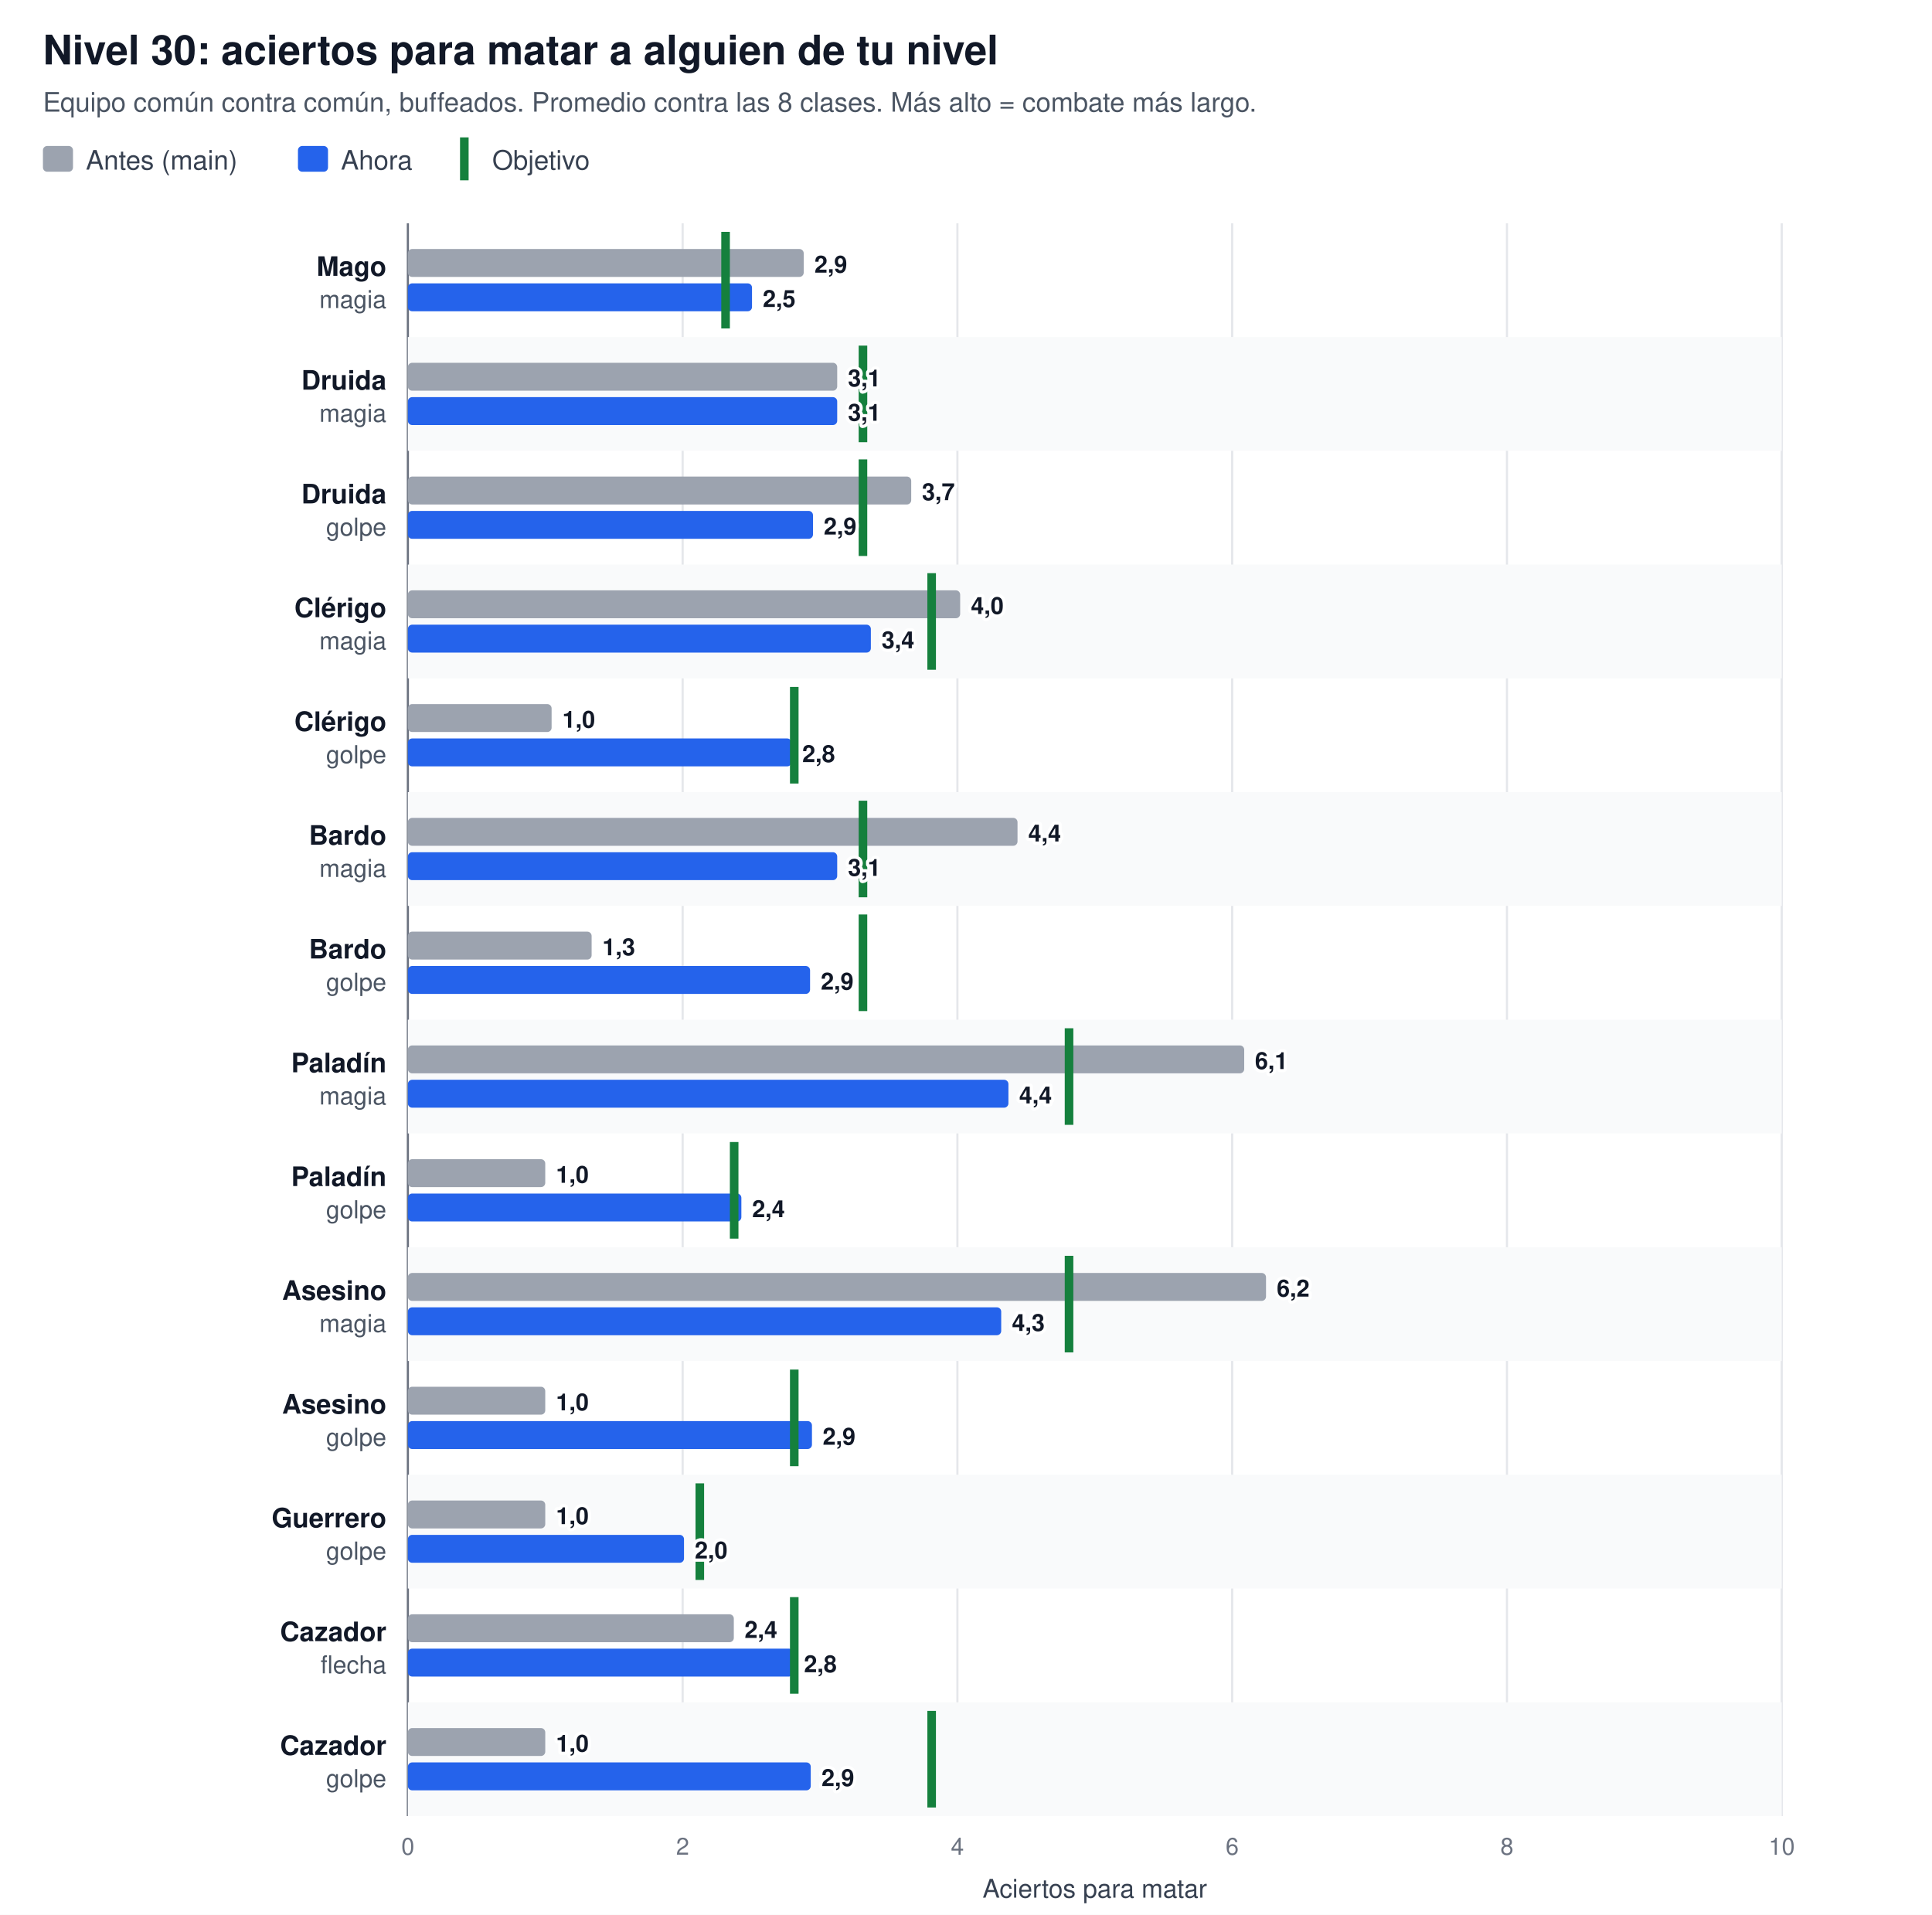
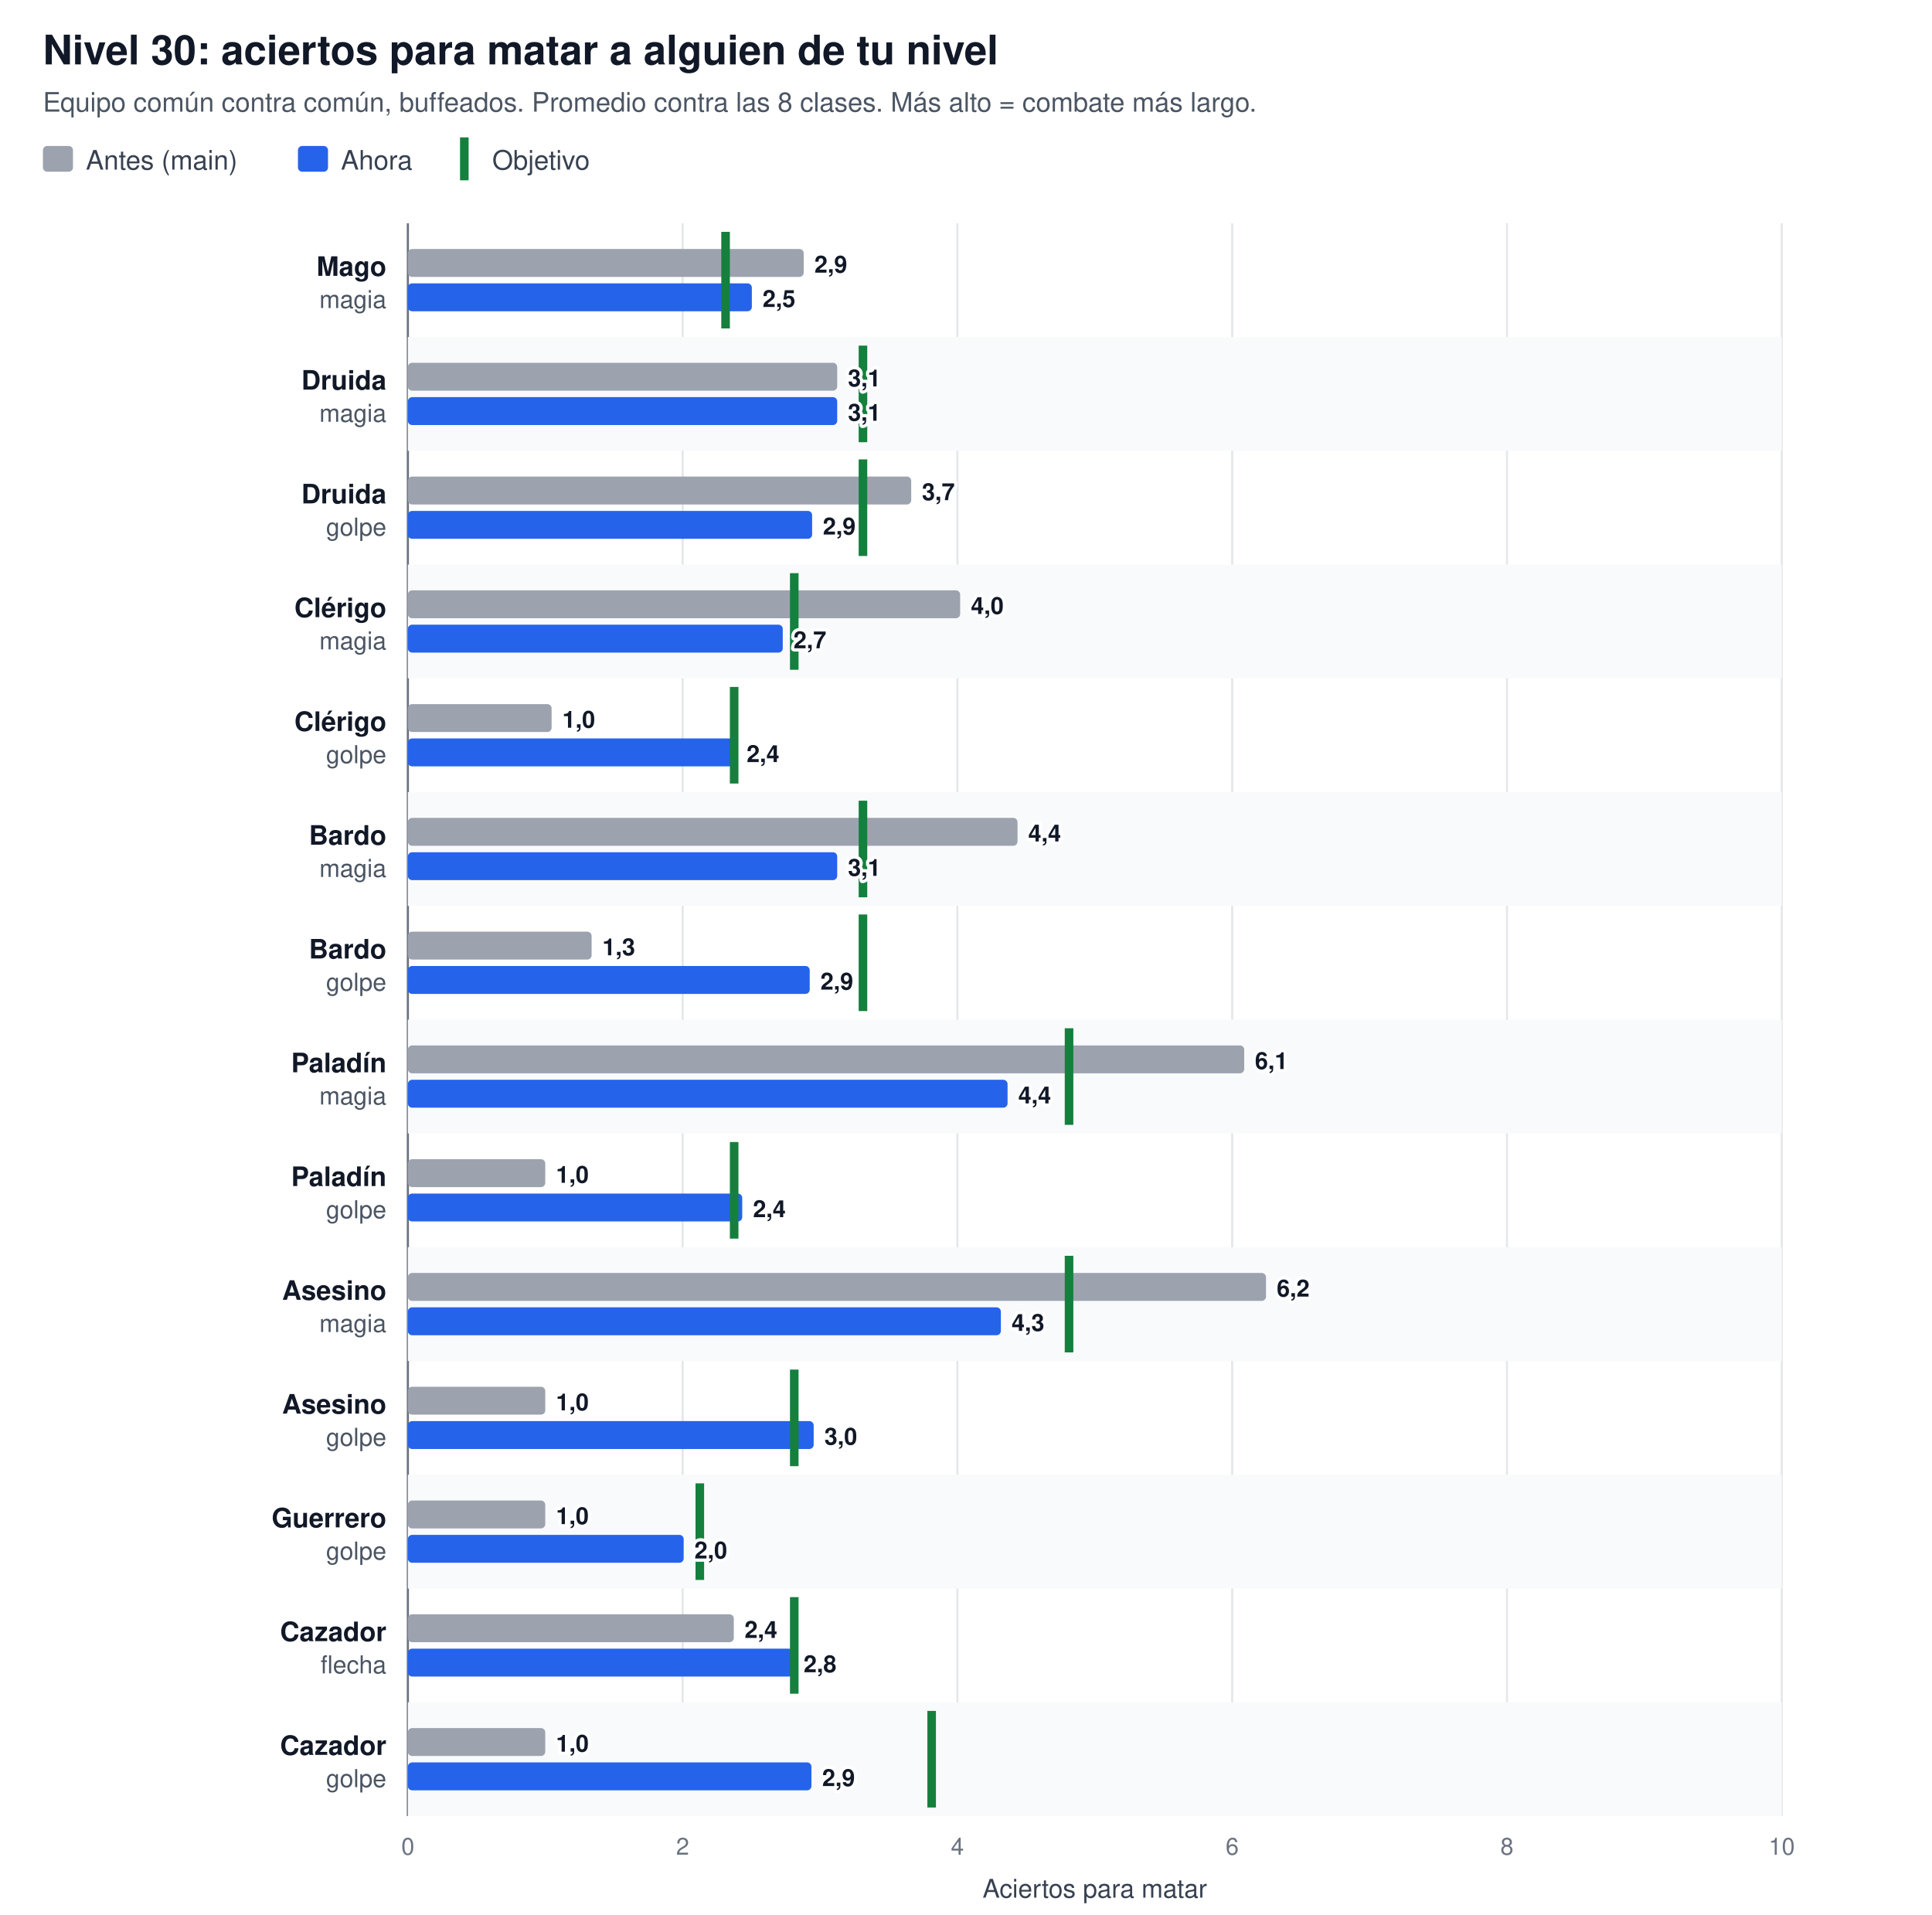
<svg xmlns="http://www.w3.org/2000/svg" width="900" height="892" viewBox="0 0 900 892" font-family="Helvetica, Arial, sans-serif">
  <rect width="100%" height="100%" fill="#ffffff" />
  <text x="20" y="30" font-size="19" font-weight="700" fill="#111827">Nivel 30: aciertos para matar a alguien de tu nivel</text>
  <text x="20" y="52" font-size="12.5" fill="#4b5563">Equipo común contra común, buffeados. Promedio contra las 8 clases. Más alto = combate más largo.</text>
  <rect x="20" y="68" width="14" height="12" fill="#9ca3af" rx="2" />
  <text x="40" y="79" font-size="12.5" fill="#374151">Antes (main)</text>
  <rect x="138.8" y="68" width="14" height="12" fill="#2563eb" rx="2" />
  <text x="158.8" y="79" font-size="12.5" fill="#374151">Ahora</text>
  <rect x="214.3" y="64" width="4" height="20" fill="#15803d" />
  <text x="229.3" y="79" font-size="12.5" fill="#374151">Objetivo</text>
  <line x1="190" y1="104" x2="190" y2="846" stroke="#6b7280" stroke-width="1" />
  <text x="190" y="864" font-size="11" text-anchor="middle" fill="#6b7280">0</text>
  <line x1="318" y1="104" x2="318" y2="846" stroke="#e5e7eb" stroke-width="1" />
  <text x="318" y="864" font-size="11" text-anchor="middle" fill="#6b7280">2</text>
  <line x1="446" y1="104" x2="446" y2="846" stroke="#e5e7eb" stroke-width="1" />
  <text x="446" y="864" font-size="11" text-anchor="middle" fill="#6b7280">4</text>
  <line x1="574" y1="104" x2="574" y2="846" stroke="#e5e7eb" stroke-width="1" />
  <text x="574" y="864" font-size="11" text-anchor="middle" fill="#6b7280">6</text>
  <line x1="702" y1="104" x2="702" y2="846" stroke="#e5e7eb" stroke-width="1" />
  <text x="702" y="864" font-size="11" text-anchor="middle" fill="#6b7280">8</text>
  <line x1="830" y1="104" x2="830" y2="846" stroke="#e5e7eb" stroke-width="1" />
  <text x="830" y="864" font-size="11" text-anchor="middle" fill="#6b7280">10</text>
  <text x="510" y="884" font-size="12" text-anchor="middle" fill="#374151">Aciertos para matar</text>
  <text x="180" y="128.5" font-size="12.5" font-weight="600" text-anchor="end" fill="#111827">Mago</text>
  <text x="180" y="143.5" font-size="11.5" text-anchor="end" fill="#4b5563">magia</text>
  <rect x="190" y="116" width="184.4" height="13" fill="#9ca3af" rx="2" />
-   <rect x="190" y="132" width="160.32" height="13" fill="#2563eb" rx="2" />
+   <rect x="190" y="132" width="160.24" height="13" fill="#2563eb" rx="2" />
  <rect x="336" y="108" width="4" height="45" fill="#15803d" />
  <text x="379.4" y="127" font-size="11" font-weight="600" fill="#111827" paint-order="stroke" stroke="#ffffff" stroke-width="3" stroke-linejoin="round">2,9</text>
-   <text x="355.32" y="143" font-size="11" font-weight="600" fill="#111827" paint-order="stroke" stroke="#ffffff" stroke-width="3" stroke-linejoin="round">2,5</text>
+   <text x="355.24" y="143" font-size="11" font-weight="600" fill="#111827" paint-order="stroke" stroke="#ffffff" stroke-width="3" stroke-linejoin="round">2,5</text>
  <rect x="190" y="157" width="640" height="53" fill="#f9fafb" />
  <text x="180" y="181.5" font-size="12.5" font-weight="600" text-anchor="end" fill="#111827">Druida</text>
  <text x="180" y="196.5" font-size="11.5" text-anchor="end" fill="#4b5563">magia</text>
  <rect x="190" y="169" width="200" height="13" fill="#9ca3af" rx="2" />
  <rect x="190" y="185" width="200" height="13" fill="#2563eb" rx="2" />
  <rect x="400" y="161" width="4" height="45" fill="#15803d" />
  <text x="395" y="180" font-size="11" font-weight="600" fill="#111827" paint-order="stroke" stroke="#ffffff" stroke-width="3" stroke-linejoin="round">3,1</text>
  <text x="395" y="196" font-size="11" font-weight="600" fill="#111827" paint-order="stroke" stroke="#ffffff" stroke-width="3" stroke-linejoin="round">3,1</text>
  <text x="180" y="234.5" font-size="12.5" font-weight="600" text-anchor="end" fill="#111827">Druida</text>
  <text x="180" y="249.5" font-size="11.5" text-anchor="end" fill="#4b5563">golpe</text>
  <rect x="190" y="222" width="234.48" height="13" fill="#9ca3af" rx="2" />
-   <rect x="190" y="238" width="188.72" height="13" fill="#2563eb" rx="2" />
+   <rect x="190" y="238" width="188.32" height="13" fill="#2563eb" rx="2" />
  <rect x="400" y="214" width="4" height="45" fill="#15803d" />
  <text x="429.48" y="233" font-size="11" font-weight="600" fill="#111827" paint-order="stroke" stroke="#ffffff" stroke-width="3" stroke-linejoin="round">3,7</text>
-   <text x="383.72" y="249" font-size="11" font-weight="600" fill="#111827" paint-order="stroke" stroke="#ffffff" stroke-width="3" stroke-linejoin="round">2,9</text>
+   <text x="383.32" y="249" font-size="11" font-weight="600" fill="#111827" paint-order="stroke" stroke="#ffffff" stroke-width="3" stroke-linejoin="round">2,9</text>
  <rect x="190" y="263" width="640" height="53" fill="#f9fafb" />
  <text x="180" y="287.5" font-size="12.5" font-weight="600" text-anchor="end" fill="#111827">Clérigo</text>
  <text x="180" y="302.5" font-size="11.5" text-anchor="end" fill="#4b5563">magia</text>
  <rect x="190" y="275" width="257.28" height="13" fill="#9ca3af" rx="2" />
-   <rect x="190" y="291" width="215.68" height="13" fill="#2563eb" rx="2" />
-   <rect x="432" y="267" width="4" height="45" fill="#15803d" />
+   <rect x="190" y="291" width="174.64" height="13" fill="#2563eb" rx="2" />
+   <rect x="368" y="267" width="4" height="45" fill="#15803d" />
  <text x="452.28" y="286" font-size="11" font-weight="600" fill="#111827" paint-order="stroke" stroke="#ffffff" stroke-width="3" stroke-linejoin="round">4,0</text>
-   <text x="410.68" y="302" font-size="11" font-weight="600" fill="#111827" paint-order="stroke" stroke="#ffffff" stroke-width="3" stroke-linejoin="round">3,4</text>
+   <text x="369.64" y="302" font-size="11" font-weight="600" fill="#111827" paint-order="stroke" stroke="#ffffff" stroke-width="3" stroke-linejoin="round">2,7</text>
  <text x="180" y="340.5" font-size="12.5" font-weight="600" text-anchor="end" fill="#111827">Clérigo</text>
  <text x="180" y="355.5" font-size="11.5" text-anchor="end" fill="#4b5563">golpe</text>
  <rect x="190" y="328" width="66.96" height="13" fill="#9ca3af" rx="2" />
-   <rect x="190" y="344" width="178.72" height="13" fill="#2563eb" rx="2" />
-   <rect x="368" y="320" width="4" height="45" fill="#15803d" />
+   <rect x="190" y="344" width="152.8" height="13" fill="#2563eb" rx="2" />
+   <rect x="340" y="320" width="4" height="45" fill="#15803d" />
  <text x="261.96" y="339" font-size="11" font-weight="600" fill="#111827" paint-order="stroke" stroke="#ffffff" stroke-width="3" stroke-linejoin="round">1,0</text>
-   <text x="373.72" y="355" font-size="11" font-weight="600" fill="#111827" paint-order="stroke" stroke="#ffffff" stroke-width="3" stroke-linejoin="round">2,8</text>
+   <text x="347.8" y="355" font-size="11" font-weight="600" fill="#111827" paint-order="stroke" stroke="#ffffff" stroke-width="3" stroke-linejoin="round">2,4</text>
  <rect x="190" y="369" width="640" height="53" fill="#f9fafb" />
  <text x="180" y="393.5" font-size="12.5" font-weight="600" text-anchor="end" fill="#111827">Bardo</text>
  <text x="180" y="408.5" font-size="11.5" text-anchor="end" fill="#4b5563">magia</text>
  <rect x="190" y="381" width="284" height="13" fill="#9ca3af" rx="2" />
  <rect x="190" y="397" width="200" height="13" fill="#2563eb" rx="2" />
  <rect x="400" y="373" width="4" height="45" fill="#15803d" />
  <text x="479" y="392" font-size="11" font-weight="600" fill="#111827" paint-order="stroke" stroke="#ffffff" stroke-width="3" stroke-linejoin="round">4,4</text>
  <text x="395" y="408" font-size="11" font-weight="600" fill="#111827" paint-order="stroke" stroke="#ffffff" stroke-width="3" stroke-linejoin="round">3,1</text>
  <text x="180" y="446.5" font-size="12.5" font-weight="600" text-anchor="end" fill="#111827">Bardo</text>
  <text x="180" y="461.5" font-size="11.5" text-anchor="end" fill="#4b5563">golpe</text>
  <rect x="190" y="434" width="85.6" height="13" fill="#9ca3af" rx="2" />
-   <rect x="190" y="450" width="187.36" height="13" fill="#2563eb" rx="2" />
+   <rect x="190" y="450" width="187.2" height="13" fill="#2563eb" rx="2" />
  <rect x="400" y="426" width="4" height="45" fill="#15803d" />
  <text x="280.6" y="445" font-size="11" font-weight="600" fill="#111827" paint-order="stroke" stroke="#ffffff" stroke-width="3" stroke-linejoin="round">1,3</text>
-   <text x="382.36" y="461" font-size="11" font-weight="600" fill="#111827" paint-order="stroke" stroke="#ffffff" stroke-width="3" stroke-linejoin="round">2,9</text>
+   <text x="382.2" y="461" font-size="11" font-weight="600" fill="#111827" paint-order="stroke" stroke="#ffffff" stroke-width="3" stroke-linejoin="round">2,9</text>
  <rect x="190" y="475" width="640" height="53" fill="#f9fafb" />
  <text x="180" y="499.5" font-size="12.5" font-weight="600" text-anchor="end" fill="#111827">Paladín</text>
  <text x="180" y="514.5" font-size="11.5" text-anchor="end" fill="#4b5563">magia</text>
  <rect x="190" y="487" width="389.6" height="13" fill="#9ca3af" rx="2" />
-   <rect x="190" y="503" width="279.76" height="13" fill="#2563eb" rx="2" />
+   <rect x="190" y="503" width="279.36" height="13" fill="#2563eb" rx="2" />
  <rect x="496" y="479" width="4" height="45" fill="#15803d" />
  <text x="584.6" y="498" font-size="11" font-weight="600" fill="#111827" paint-order="stroke" stroke="#ffffff" stroke-width="3" stroke-linejoin="round">6,1</text>
-   <text x="474.76" y="514" font-size="11" font-weight="600" fill="#111827" paint-order="stroke" stroke="#ffffff" stroke-width="3" stroke-linejoin="round">4,4</text>
+   <text x="474.36" y="514" font-size="11" font-weight="600" fill="#111827" paint-order="stroke" stroke="#ffffff" stroke-width="3" stroke-linejoin="round">4,4</text>
  <text x="180" y="552.5" font-size="12.5" font-weight="600" text-anchor="end" fill="#111827">Paladín</text>
  <text x="180" y="567.5" font-size="11.5" text-anchor="end" fill="#4b5563">golpe</text>
  <rect x="190" y="540" width="64" height="13" fill="#9ca3af" rx="2" />
-   <rect x="190" y="556" width="155.36" height="13" fill="#2563eb" rx="2" />
+   <rect x="190" y="556" width="155.76" height="13" fill="#2563eb" rx="2" />
  <rect x="340" y="532" width="4" height="45" fill="#15803d" />
  <text x="259" y="551" font-size="11" font-weight="600" fill="#111827" paint-order="stroke" stroke="#ffffff" stroke-width="3" stroke-linejoin="round">1,0</text>
-   <text x="350.36" y="567" font-size="11" font-weight="600" fill="#111827" paint-order="stroke" stroke="#ffffff" stroke-width="3" stroke-linejoin="round">2,4</text>
+   <text x="350.76" y="567" font-size="11" font-weight="600" fill="#111827" paint-order="stroke" stroke="#ffffff" stroke-width="3" stroke-linejoin="round">2,4</text>
  <rect x="190" y="581" width="640" height="53" fill="#f9fafb" />
  <text x="180" y="605.5" font-size="12.5" font-weight="600" text-anchor="end" fill="#111827">Asesino</text>
  <text x="180" y="620.5" font-size="11.5" text-anchor="end" fill="#4b5563">magia</text>
  <rect x="190" y="593" width="399.76" height="13" fill="#9ca3af" rx="2" />
-   <rect x="190" y="609" width="276.4" height="13" fill="#2563eb" rx="2" />
+   <rect x="190" y="609" width="276.24" height="13" fill="#2563eb" rx="2" />
  <rect x="496" y="585" width="4" height="45" fill="#15803d" />
  <text x="594.76" y="604" font-size="11" font-weight="600" fill="#111827" paint-order="stroke" stroke="#ffffff" stroke-width="3" stroke-linejoin="round">6,2</text>
-   <text x="471.4" y="620" font-size="11" font-weight="600" fill="#111827" paint-order="stroke" stroke="#ffffff" stroke-width="3" stroke-linejoin="round">4,3</text>
+   <text x="471.24" y="620" font-size="11" font-weight="600" fill="#111827" paint-order="stroke" stroke="#ffffff" stroke-width="3" stroke-linejoin="round">4,3</text>
  <text x="180" y="658.5" font-size="12.5" font-weight="600" text-anchor="end" fill="#111827">Asesino</text>
  <text x="180" y="673.5" font-size="11.5" text-anchor="end" fill="#4b5563">golpe</text>
  <rect x="190" y="646" width="64" height="13" fill="#9ca3af" rx="2" />
-   <rect x="190" y="662" width="188.24" height="13" fill="#2563eb" rx="2" />
+   <rect x="190" y="662" width="189.04" height="13" fill="#2563eb" rx="2" />
  <rect x="368" y="638" width="4" height="45" fill="#15803d" />
  <text x="259" y="657" font-size="11" font-weight="600" fill="#111827" paint-order="stroke" stroke="#ffffff" stroke-width="3" stroke-linejoin="round">1,0</text>
-   <text x="383.24" y="673" font-size="11" font-weight="600" fill="#111827" paint-order="stroke" stroke="#ffffff" stroke-width="3" stroke-linejoin="round">2,9</text>
+   <text x="384.04" y="673" font-size="11" font-weight="600" fill="#111827" paint-order="stroke" stroke="#ffffff" stroke-width="3" stroke-linejoin="round">3,0</text>
  <rect x="190" y="687" width="640" height="53" fill="#f9fafb" />
  <text x="180" y="711.5" font-size="12.5" font-weight="600" text-anchor="end" fill="#111827">Guerrero</text>
  <text x="180" y="726.5" font-size="11.5" text-anchor="end" fill="#4b5563">golpe</text>
  <rect x="190" y="699" width="64" height="13" fill="#9ca3af" rx="2" />
-   <rect x="190" y="715" width="128.64" height="13" fill="#2563eb" rx="2" />
+   <rect x="190" y="715" width="128.48" height="13" fill="#2563eb" rx="2" />
  <rect x="324" y="691" width="4" height="45" fill="#15803d" />
  <text x="259" y="710" font-size="11" font-weight="600" fill="#111827" paint-order="stroke" stroke="#ffffff" stroke-width="3" stroke-linejoin="round">1,0</text>
-   <text x="323.64" y="726" font-size="11" font-weight="600" fill="#111827" paint-order="stroke" stroke="#ffffff" stroke-width="3" stroke-linejoin="round">2,0</text>
+   <text x="323.48" y="726" font-size="11" font-weight="600" fill="#111827" paint-order="stroke" stroke="#ffffff" stroke-width="3" stroke-linejoin="round">2,0</text>
  <text x="180" y="764.5" font-size="12.5" font-weight="600" text-anchor="end" fill="#111827">Cazador</text>
  <text x="180" y="779.5" font-size="11.5" text-anchor="end" fill="#4b5563">flecha</text>
  <rect x="190" y="752" width="151.84" height="13" fill="#9ca3af" rx="2" />
-   <rect x="190" y="768" width="179.52" height="13" fill="#2563eb" rx="2" />
+   <rect x="190" y="768" width="179.36" height="13" fill="#2563eb" rx="2" />
  <rect x="368" y="744" width="4" height="45" fill="#15803d" />
  <text x="346.84" y="763" font-size="11" font-weight="600" fill="#111827" paint-order="stroke" stroke="#ffffff" stroke-width="3" stroke-linejoin="round">2,4</text>
-   <text x="374.52" y="779" font-size="11" font-weight="600" fill="#111827" paint-order="stroke" stroke="#ffffff" stroke-width="3" stroke-linejoin="round">2,8</text>
+   <text x="374.36" y="779" font-size="11" font-weight="600" fill="#111827" paint-order="stroke" stroke="#ffffff" stroke-width="3" stroke-linejoin="round">2,8</text>
  <rect x="190" y="793" width="640" height="53" fill="#f9fafb" />
  <text x="180" y="817.5" font-size="12.5" font-weight="600" text-anchor="end" fill="#111827">Cazador</text>
  <text x="180" y="832.5" font-size="11.5" text-anchor="end" fill="#4b5563">golpe</text>
  <rect x="190" y="805" width="64" height="13" fill="#9ca3af" rx="2" />
-   <rect x="190" y="821" width="187.68" height="13" fill="#2563eb" rx="2" />
+   <rect x="190" y="821" width="188" height="13" fill="#2563eb" rx="2" />
  <rect x="432" y="797" width="4" height="45" fill="#15803d" />
  <text x="259" y="816" font-size="11" font-weight="600" fill="#111827" paint-order="stroke" stroke="#ffffff" stroke-width="3" stroke-linejoin="round">1,0</text>
-   <text x="382.68" y="832" font-size="11" font-weight="600" fill="#111827" paint-order="stroke" stroke="#ffffff" stroke-width="3" stroke-linejoin="round">2,9</text>
+   <text x="383" y="832" font-size="11" font-weight="600" fill="#111827" paint-order="stroke" stroke="#ffffff" stroke-width="3" stroke-linejoin="round">2,9</text>
</svg>
